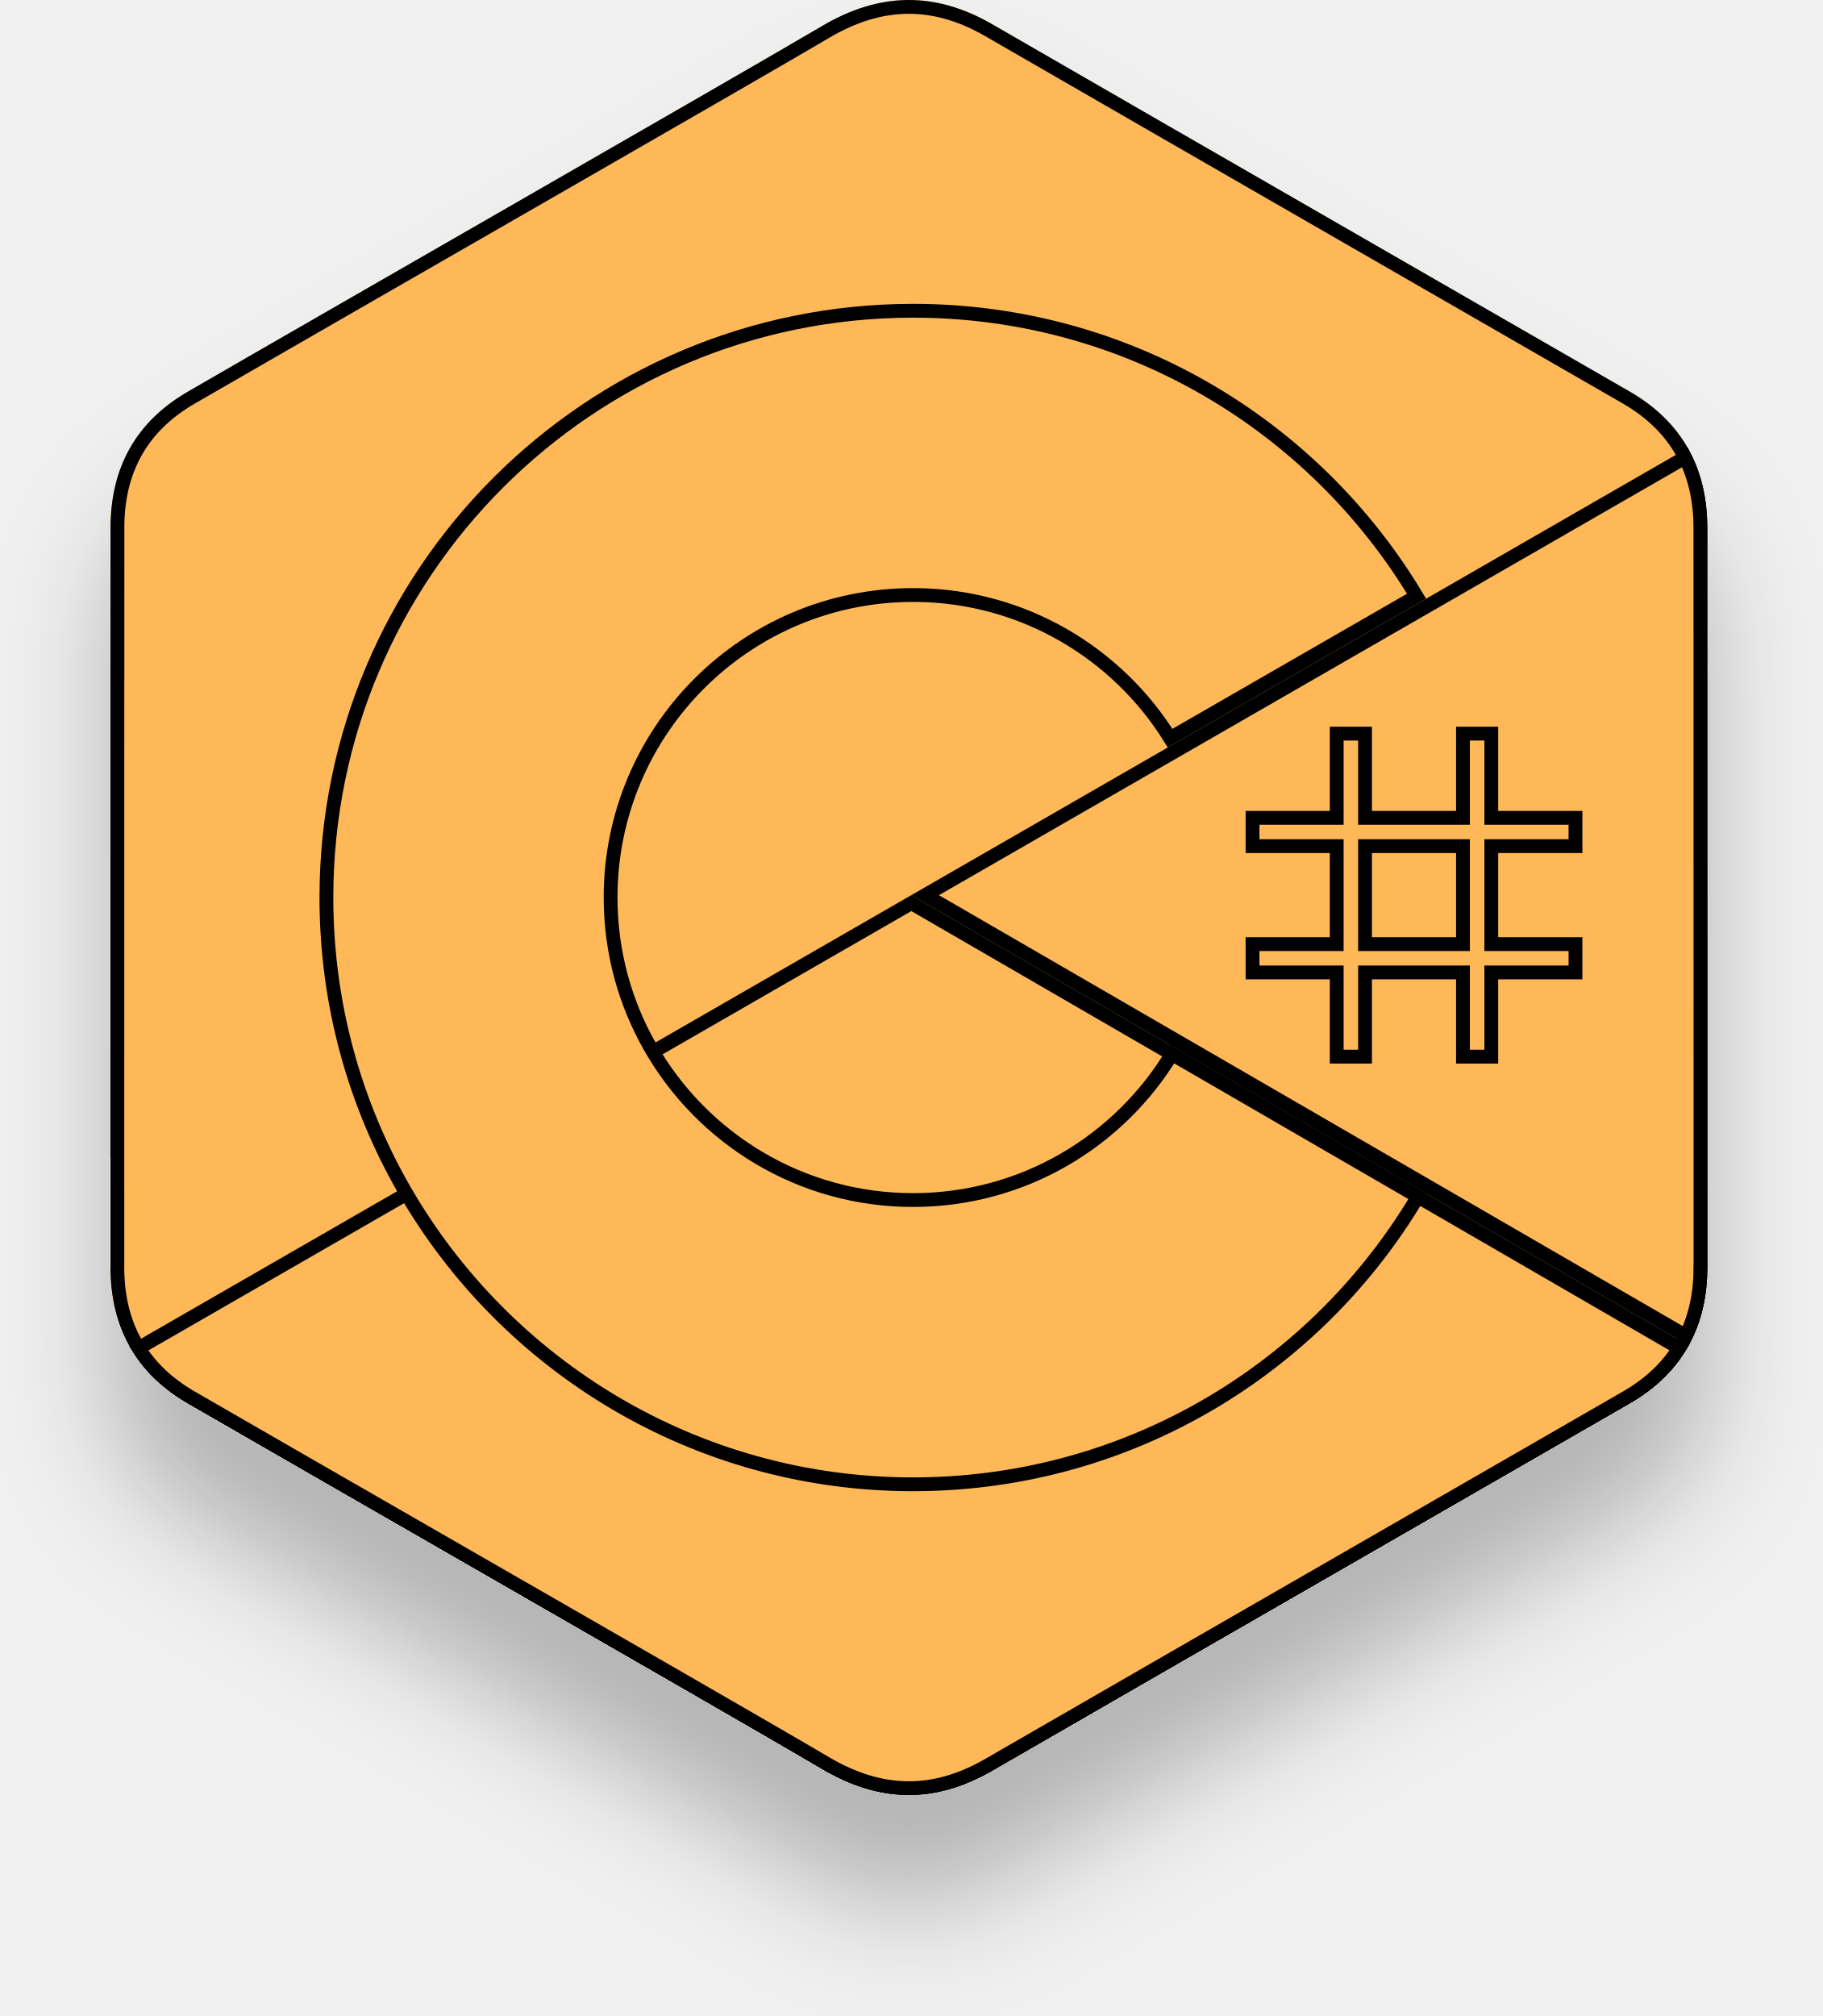
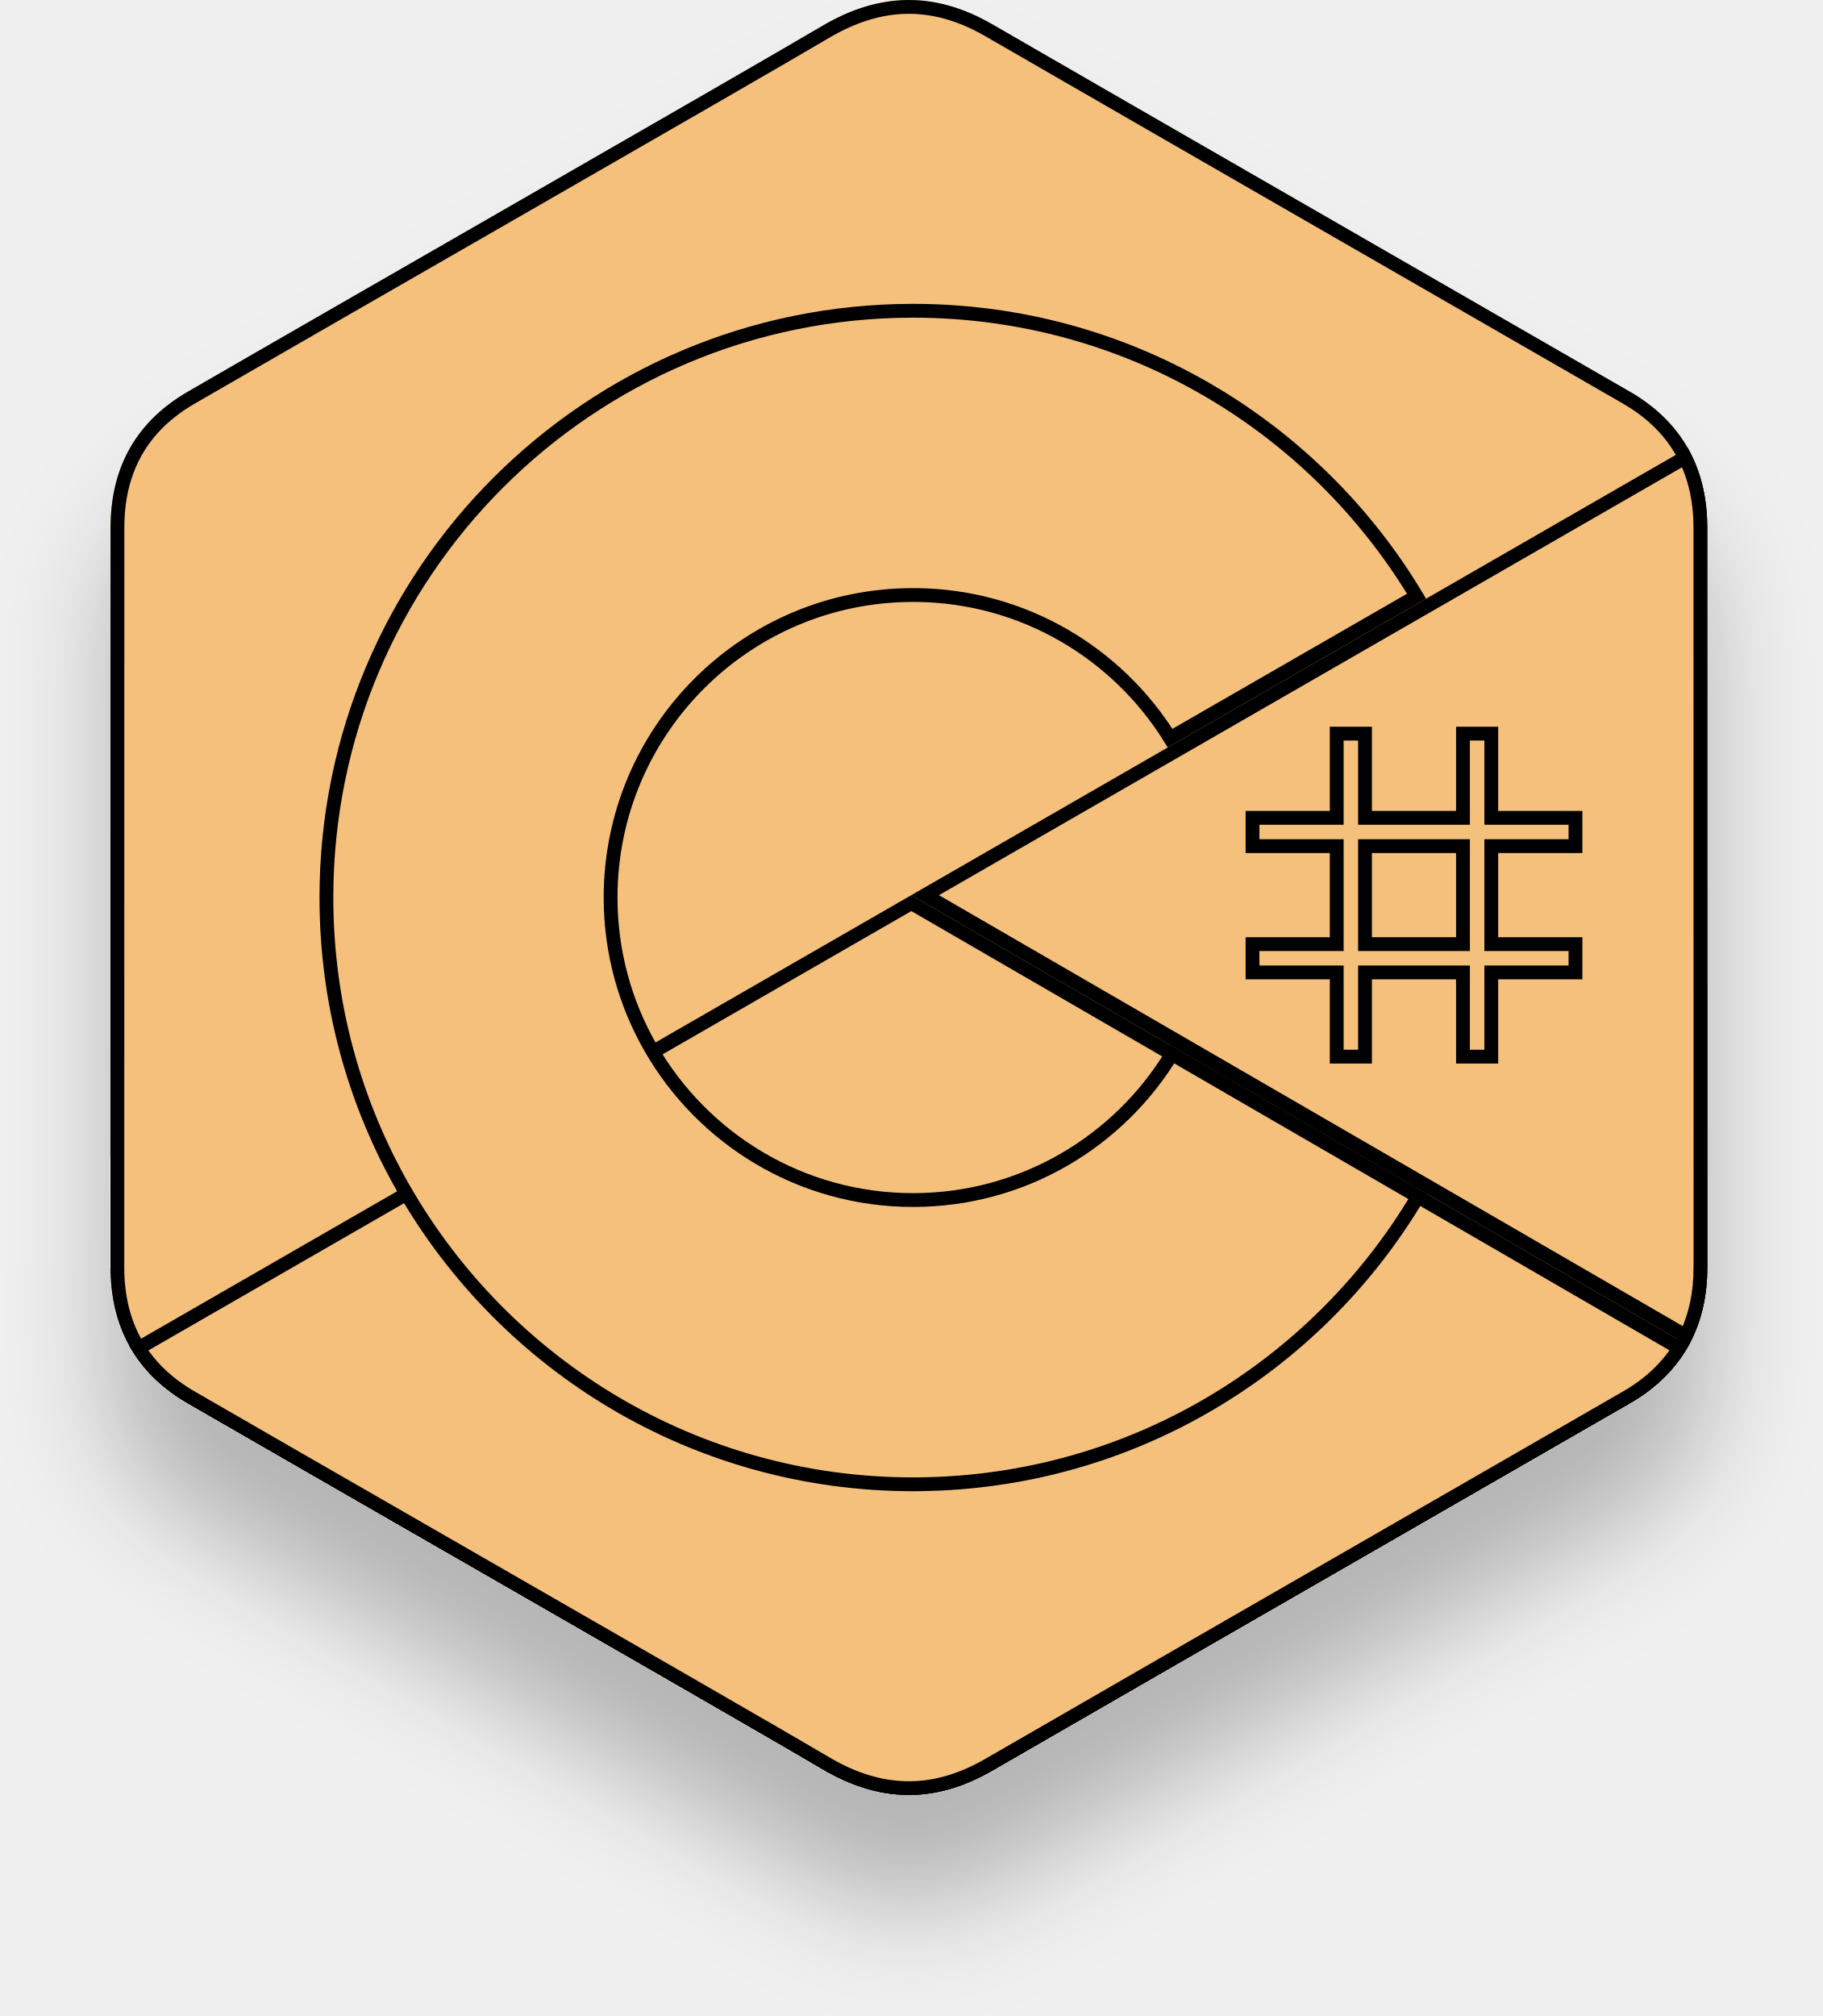
<svg xmlns="http://www.w3.org/2000/svg" width="66" height="73" viewBox="0 0 66 73" fill="none">
  <g filter="url(#filter0_d_268_3)">
    <mask id="path-1-inside-1_268_3" fill="white">
      <path d="M61.831 19.11C61.83 18.017 61.596 17.051 61.124 16.222C60.659 15.407 59.964 14.724 59.031 14.184C51.332 9.745 43.625 5.319 35.929 0.875C33.854 -0.323 31.842 -0.279 29.782 0.936C26.718 2.743 11.374 11.533 6.803 14.182C4.92 15.272 4.003 16.94 4.003 19.108C4 28.036 4.003 36.964 4 45.892C4 46.961 4.224 47.908 4.676 48.724C5.141 49.564 5.846 50.266 6.8 50.818C11.372 53.466 26.717 62.256 29.781 64.064C31.842 65.28 33.854 65.323 35.929 64.125C43.626 59.681 51.333 55.255 59.034 50.816C59.988 50.263 60.693 49.561 61.158 48.722C61.609 47.906 61.834 46.959 61.834 45.889C61.834 45.889 61.834 28.038 61.831 19.11Z" />
    </mask>
-     <path d="M61.831 19.11C61.83 18.017 61.596 17.051 61.124 16.222C60.659 15.407 59.964 14.724 59.031 14.184C51.332 9.745 43.625 5.319 35.929 0.875C33.854 -0.323 31.842 -0.279 29.782 0.936C26.718 2.743 11.374 11.533 6.803 14.182C4.92 15.272 4.003 16.94 4.003 19.108C4 28.036 4.003 36.964 4 45.892C4 46.961 4.224 47.908 4.676 48.724C5.141 49.564 5.846 50.266 6.8 50.818C11.372 53.466 26.717 62.256 29.781 64.064C31.842 65.28 33.854 65.323 35.929 64.125C43.626 59.681 51.333 55.255 59.034 50.816C59.988 50.263 60.693 49.561 61.158 48.722C61.609 47.906 61.834 46.959 61.834 45.889C61.834 45.889 61.834 28.038 61.831 19.11Z" fill="#FFB858" />
+     <path d="M61.831 19.11C61.83 18.017 61.596 17.051 61.124 16.222C60.659 15.407 59.964 14.724 59.031 14.184C51.332 9.745 43.625 5.319 35.929 0.875C33.854 -0.323 31.842 -0.279 29.782 0.936C26.718 2.743 11.374 11.533 6.803 14.182C4.92 15.272 4.003 16.94 4.003 19.108C4 28.036 4.003 36.964 4 45.892C4 46.961 4.224 47.908 4.676 48.724C5.141 49.564 5.846 50.266 6.8 50.818C11.372 53.466 26.717 62.256 29.781 64.064C31.842 65.28 33.854 65.323 35.929 64.125C43.626 59.681 51.333 55.255 59.034 50.816C59.988 50.263 60.693 49.561 61.158 48.722C61.609 47.906 61.834 46.959 61.834 45.889C61.834 45.889 61.834 28.038 61.831 19.11Z" fill="#F5C07B" />
    <path d="M61.831 19.11L62.331 19.11L62.331 19.11L61.831 19.11ZM61.124 16.222L60.689 16.47L60.689 16.47L61.124 16.222ZM59.031 14.184L59.282 13.751L59.281 13.751L59.031 14.184ZM35.929 0.875L36.179 0.442L36.179 0.442L35.929 0.875ZM29.782 0.936L30.036 1.366L30.036 1.366L29.782 0.936ZM6.803 14.182L7.053 14.614L7.053 14.614L6.803 14.182ZM4.003 19.108L4.503 19.108L4.503 19.108L4.003 19.108ZM4 45.892L3.5 45.892V45.892H4ZM4.676 48.724L5.114 48.482L5.114 48.482L4.676 48.724ZM6.8 50.818L7.051 50.386L7.05 50.386L6.8 50.818ZM29.781 64.064L30.035 63.633L30.035 63.633L29.781 64.064ZM35.929 64.125L36.179 64.558L36.179 64.558L35.929 64.125ZM59.034 50.816L59.283 51.249L59.284 51.248L59.034 50.816ZM61.158 48.722L61.595 48.964L61.595 48.964L61.158 48.722ZM61.834 45.889L62.334 45.889L61.834 45.889ZM62.331 19.11C62.33 17.944 62.08 16.89 61.558 15.975L60.689 16.47C61.112 17.212 61.33 18.09 61.331 19.11L62.331 19.11ZM61.558 15.975C61.045 15.074 60.282 14.33 59.282 13.751L58.781 14.617C59.646 15.118 60.274 15.741 60.689 16.47L61.558 15.975ZM59.281 13.751C51.58 9.311 43.876 4.886 36.179 0.442L35.679 1.308C43.375 5.752 51.084 10.179 58.782 14.617L59.281 13.751ZM36.179 0.442C35.076 -0.195 33.967 -0.514 32.843 -0.5C31.72 -0.485 30.618 -0.138 29.528 0.505L30.036 1.366C31.006 0.794 31.939 0.512 32.856 0.5C33.772 0.489 34.706 0.746 35.679 1.308L36.179 0.442ZM29.528 0.505C26.465 2.311 11.13 11.097 6.552 13.749L7.053 14.614C11.618 11.97 26.97 3.175 30.036 1.366L29.528 0.505ZM6.552 13.749C4.508 14.932 3.503 16.769 3.503 19.108L4.503 19.108C4.503 17.11 5.331 15.611 7.053 14.614L6.552 13.749ZM3.503 19.108C3.501 23.572 3.501 28.036 3.501 32.5C3.501 36.964 3.501 41.428 3.5 45.892L4.5 45.892C4.501 41.428 4.501 36.964 4.501 32.5C4.501 28.036 4.501 23.572 4.503 19.108L3.503 19.108ZM3.5 45.892C3.5 47.032 3.74 48.065 4.239 48.966L5.114 48.482C4.709 47.751 4.5 46.889 4.5 45.892H3.5ZM4.239 48.966C4.752 49.895 5.526 50.659 6.55 51.251L7.05 50.386C6.165 49.873 5.529 49.233 5.114 48.482L4.239 48.966ZM6.549 51.251C11.128 53.903 26.465 62.688 29.527 64.494L30.035 63.633C26.97 61.825 11.616 53.03 7.051 50.386L6.549 51.251ZM29.527 64.494C30.617 65.138 31.72 65.485 32.843 65.499C33.967 65.514 35.077 65.194 36.179 64.558L35.679 63.692C34.706 64.253 33.772 64.511 32.856 64.5C31.939 64.488 31.005 64.206 30.035 63.633L29.527 64.494ZM36.179 64.558C43.877 60.113 51.582 55.689 59.283 51.249L58.784 50.382C51.085 54.821 43.376 59.248 35.679 63.692L36.179 64.558ZM59.284 51.248C60.307 50.656 61.082 49.892 61.595 48.964L60.72 48.48C60.304 49.23 59.669 49.87 58.783 50.383L59.284 51.248ZM61.595 48.964C62.093 48.062 62.334 47.03 62.334 45.889H61.334C61.334 46.887 61.124 47.748 60.72 48.48L61.595 48.964ZM61.834 45.889C62.334 45.889 62.334 45.889 62.334 45.889C62.334 45.889 62.334 45.889 62.334 45.889C62.334 45.888 62.334 45.887 62.334 45.886C62.334 45.884 62.334 45.881 62.334 45.876C62.334 45.868 62.334 45.855 62.334 45.838C62.334 45.804 62.334 45.753 62.334 45.687C62.334 45.554 62.334 45.358 62.334 45.105C62.334 44.599 62.334 43.867 62.334 42.961C62.333 41.148 62.333 38.637 62.333 35.848C62.333 30.269 62.332 23.574 62.331 19.11L61.331 19.11C61.332 23.574 61.333 30.269 61.333 35.848C61.333 38.637 61.333 41.148 61.334 42.961C61.334 43.867 61.334 44.599 61.334 45.105C61.334 45.358 61.334 45.554 61.334 45.687C61.334 45.753 61.334 45.804 61.334 45.838C61.334 45.855 61.334 45.868 61.334 45.876C61.334 45.881 61.334 45.884 61.334 45.886C61.334 45.887 61.334 45.888 61.334 45.889C61.334 45.889 61.334 45.889 61.334 45.889C61.334 45.889 61.334 45.889 61.834 45.889Z" fill="black" mask="url(#path-1-inside-1_268_3)" />
-     <path d="M33.005 32.702L60.815 48.812C60.376 49.515 59.746 50.115 58.908 50.599C55.672 52.465 52.434 54.329 49.195 56.193C44.73 58.763 40.265 61.332 35.804 63.908C34.799 64.489 33.821 64.762 32.853 64.75C31.884 64.737 30.908 64.439 29.908 63.849C28.057 62.756 21.722 59.115 15.989 55.82C12.232 53.66 8.734 51.65 6.925 50.602L6.925 50.602C6.088 50.117 5.458 49.518 5.019 48.815L33.005 32.702Z" fill="#FFB858" stroke="black" stroke-width="0.5" />
-     <path d="M33.505 32.414L61.025 16.568C61.394 17.303 61.58 18.151 61.581 19.11C61.582 23.574 61.583 30.269 61.583 35.848L61.584 42.961L61.584 45.105L61.584 45.687V45.838V45.876V45.886V45.889V45.889C61.584 45.889 61.584 45.889 61.59 45.889L61.584 45.889C61.583 46.824 61.406 47.652 61.056 48.374L33.505 32.414Z" fill="#FFB858" stroke="black" stroke-width="0.5" />
-     <path d="M48.41 29.364V26.565H49.435V29.364V29.614H49.685H52.733H52.983V29.364V26.565H54.008V29.364V29.614H54.258H57.057V30.639H54.258H54.008V30.889V33.937V34.187H54.258H57.057V35.212H54.258H54.008V35.462V38.261H52.983V35.462V35.212H52.733H49.685H49.435V35.462V38.261H48.41V35.462V35.212H48.16H45.361V34.187H48.16H48.41V33.937V30.889V30.639H48.16H45.361V29.614H48.16H48.41V29.364ZM52.983 30.889V30.639H52.733H49.685H49.435V30.889V33.937V34.187H49.685H52.733H52.983V33.937V30.889Z" fill="#FFB858" stroke="black" stroke-width="0.5" />
-     <path d="M33.067 43.454C37.042 43.454 40.521 41.335 42.44 38.167L51.35 43.329C47.686 49.502 40.984 53.661 33.305 53.745C33.305 53.745 33.304 53.745 33.304 53.745L33.067 53.747C33.067 53.747 33.067 53.747 33.067 53.747C25.183 53.746 18.301 49.452 14.634 43.073C12.845 39.959 11.821 36.35 11.821 32.5C11.821 20.766 21.333 11.253 33.067 11.253C40.812 11.253 47.588 15.397 51.302 21.589L42.376 26.729C40.464 23.652 37.072 21.59 33.192 21.546L33.191 21.546L33.069 21.546H33.067C27.018 21.546 22.113 26.45 22.113 32.5C22.113 34.478 22.64 36.333 23.558 37.935L23.558 37.935C25.445 41.23 28.995 43.454 33.067 43.454Z" fill="#FFB858" stroke="black" stroke-width="0.5" />
+     <path d="M33.005 32.702L60.815 48.812C60.376 49.515 59.746 50.115 58.908 50.599C55.672 52.465 52.434 54.329 49.195 56.193C44.73 58.763 40.265 61.332 35.804 63.908C34.799 64.489 33.821 64.762 32.853 64.75C31.884 64.737 30.908 64.439 29.908 63.849C28.057 62.756 21.722 59.115 15.989 55.82C12.232 53.66 8.734 51.65 6.925 50.602L6.925 50.602C6.088 50.117 5.458 49.518 5.019 48.815L33.005 32.702Z" fill="#F5C07B" stroke="black" stroke-width="0.5" />
+     <path d="M33.505 32.414L61.025 16.568C61.394 17.303 61.58 18.151 61.581 19.11C61.582 23.574 61.583 30.269 61.583 35.848L61.584 42.961L61.584 45.105L61.584 45.687V45.838V45.876V45.886V45.889V45.889C61.584 45.889 61.584 45.889 61.59 45.889L61.584 45.889C61.583 46.824 61.406 47.652 61.056 48.374L33.505 32.414Z" fill="#F5C07B" stroke="black" stroke-width="0.5" />
+     <path d="M48.41 29.364V26.565H49.435V29.364V29.614H49.685H52.733H52.983V29.364V26.565H54.008V29.364V29.614H54.258H57.057V30.639H54.258H54.008V30.889V33.937V34.187H54.258H57.057V35.212H54.258H54.008V35.462V38.261H52.983V35.462V35.212H52.733H49.685H49.435V35.462V38.261H48.41V35.462V35.212H48.16H45.361V34.187H48.16H48.41V33.937V30.889V30.639H48.16H45.361V29.614H48.16H48.41V29.364ZM52.983 30.889V30.639H52.733H49.685H49.435V30.889V33.937V34.187H49.685H52.733H52.983V33.937V30.889Z" fill="#F5C07B" stroke="black" stroke-width="0.5" />
+     <path d="M33.067 43.454C37.042 43.454 40.521 41.335 42.44 38.167L51.35 43.329C47.686 49.502 40.984 53.661 33.305 53.745C33.305 53.745 33.304 53.745 33.304 53.745L33.067 53.747C33.067 53.747 33.067 53.747 33.067 53.747C25.183 53.746 18.301 49.452 14.634 43.073C12.845 39.959 11.821 36.35 11.821 32.5C11.821 20.766 21.333 11.253 33.067 11.253C40.812 11.253 47.588 15.397 51.302 21.589L42.376 26.729C40.464 23.652 37.072 21.59 33.192 21.546L33.191 21.546L33.069 21.546H33.067C27.018 21.546 22.113 26.45 22.113 32.5C22.113 34.478 22.64 36.333 23.558 37.935L23.558 37.935C25.445 41.23 28.995 43.454 33.067 43.454Z" fill="#F5C07B" stroke="black" stroke-width="0.5" />
  </g>
  <defs>
    <filter id="filter0_d_268_3" x="0" y="0" width="65.834" height="73" filterUnits="userSpaceOnUse" color-interpolation-filters="sRGB">
      <feFlood flood-opacity="0" result="BackgroundImageFix" />
      <feColorMatrix in="SourceAlpha" type="matrix" values="0 0 0 0 0 0 0 0 0 0 0 0 0 0 0 0 0 0 127 0" result="hardAlpha" />
      <feOffset dy="4" />
      <feGaussianBlur stdDeviation="2" />
      <feComposite in2="hardAlpha" operator="out" />
      <feColorMatrix type="matrix" values="0 0 0 0 0 0 0 0 0 0 0 0 0 0 0 0 0 0 0.25 0" />
      <feBlend mode="normal" in2="BackgroundImageFix" result="effect1_dropShadow_268_3" />
      <feBlend mode="normal" in="SourceGraphic" in2="effect1_dropShadow_268_3" result="shape" />
    </filter>
  </defs>
</svg>
